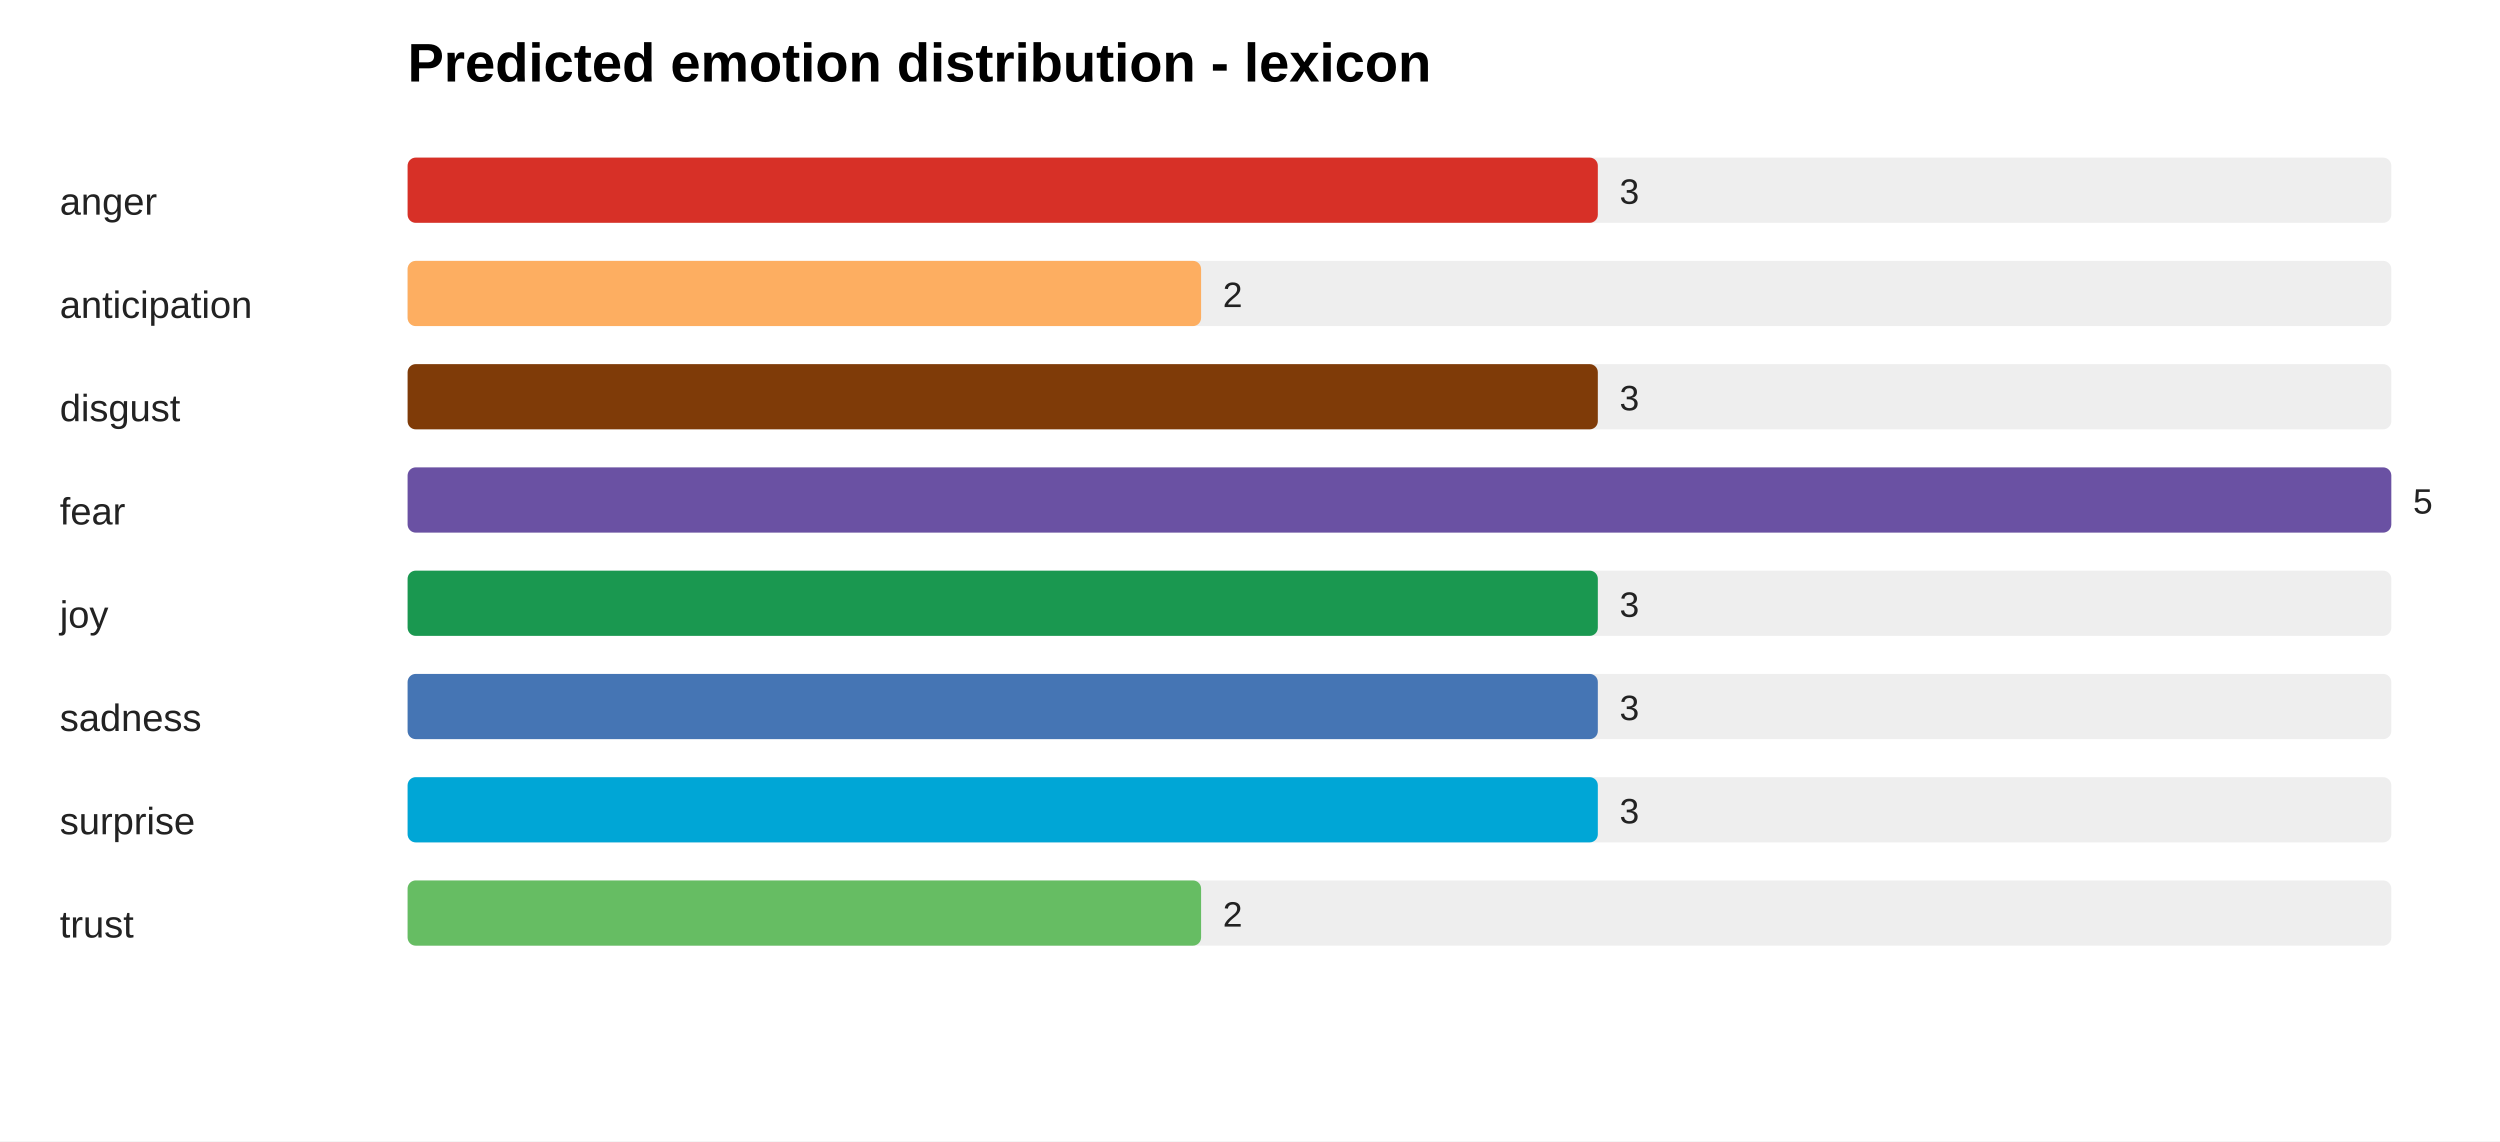
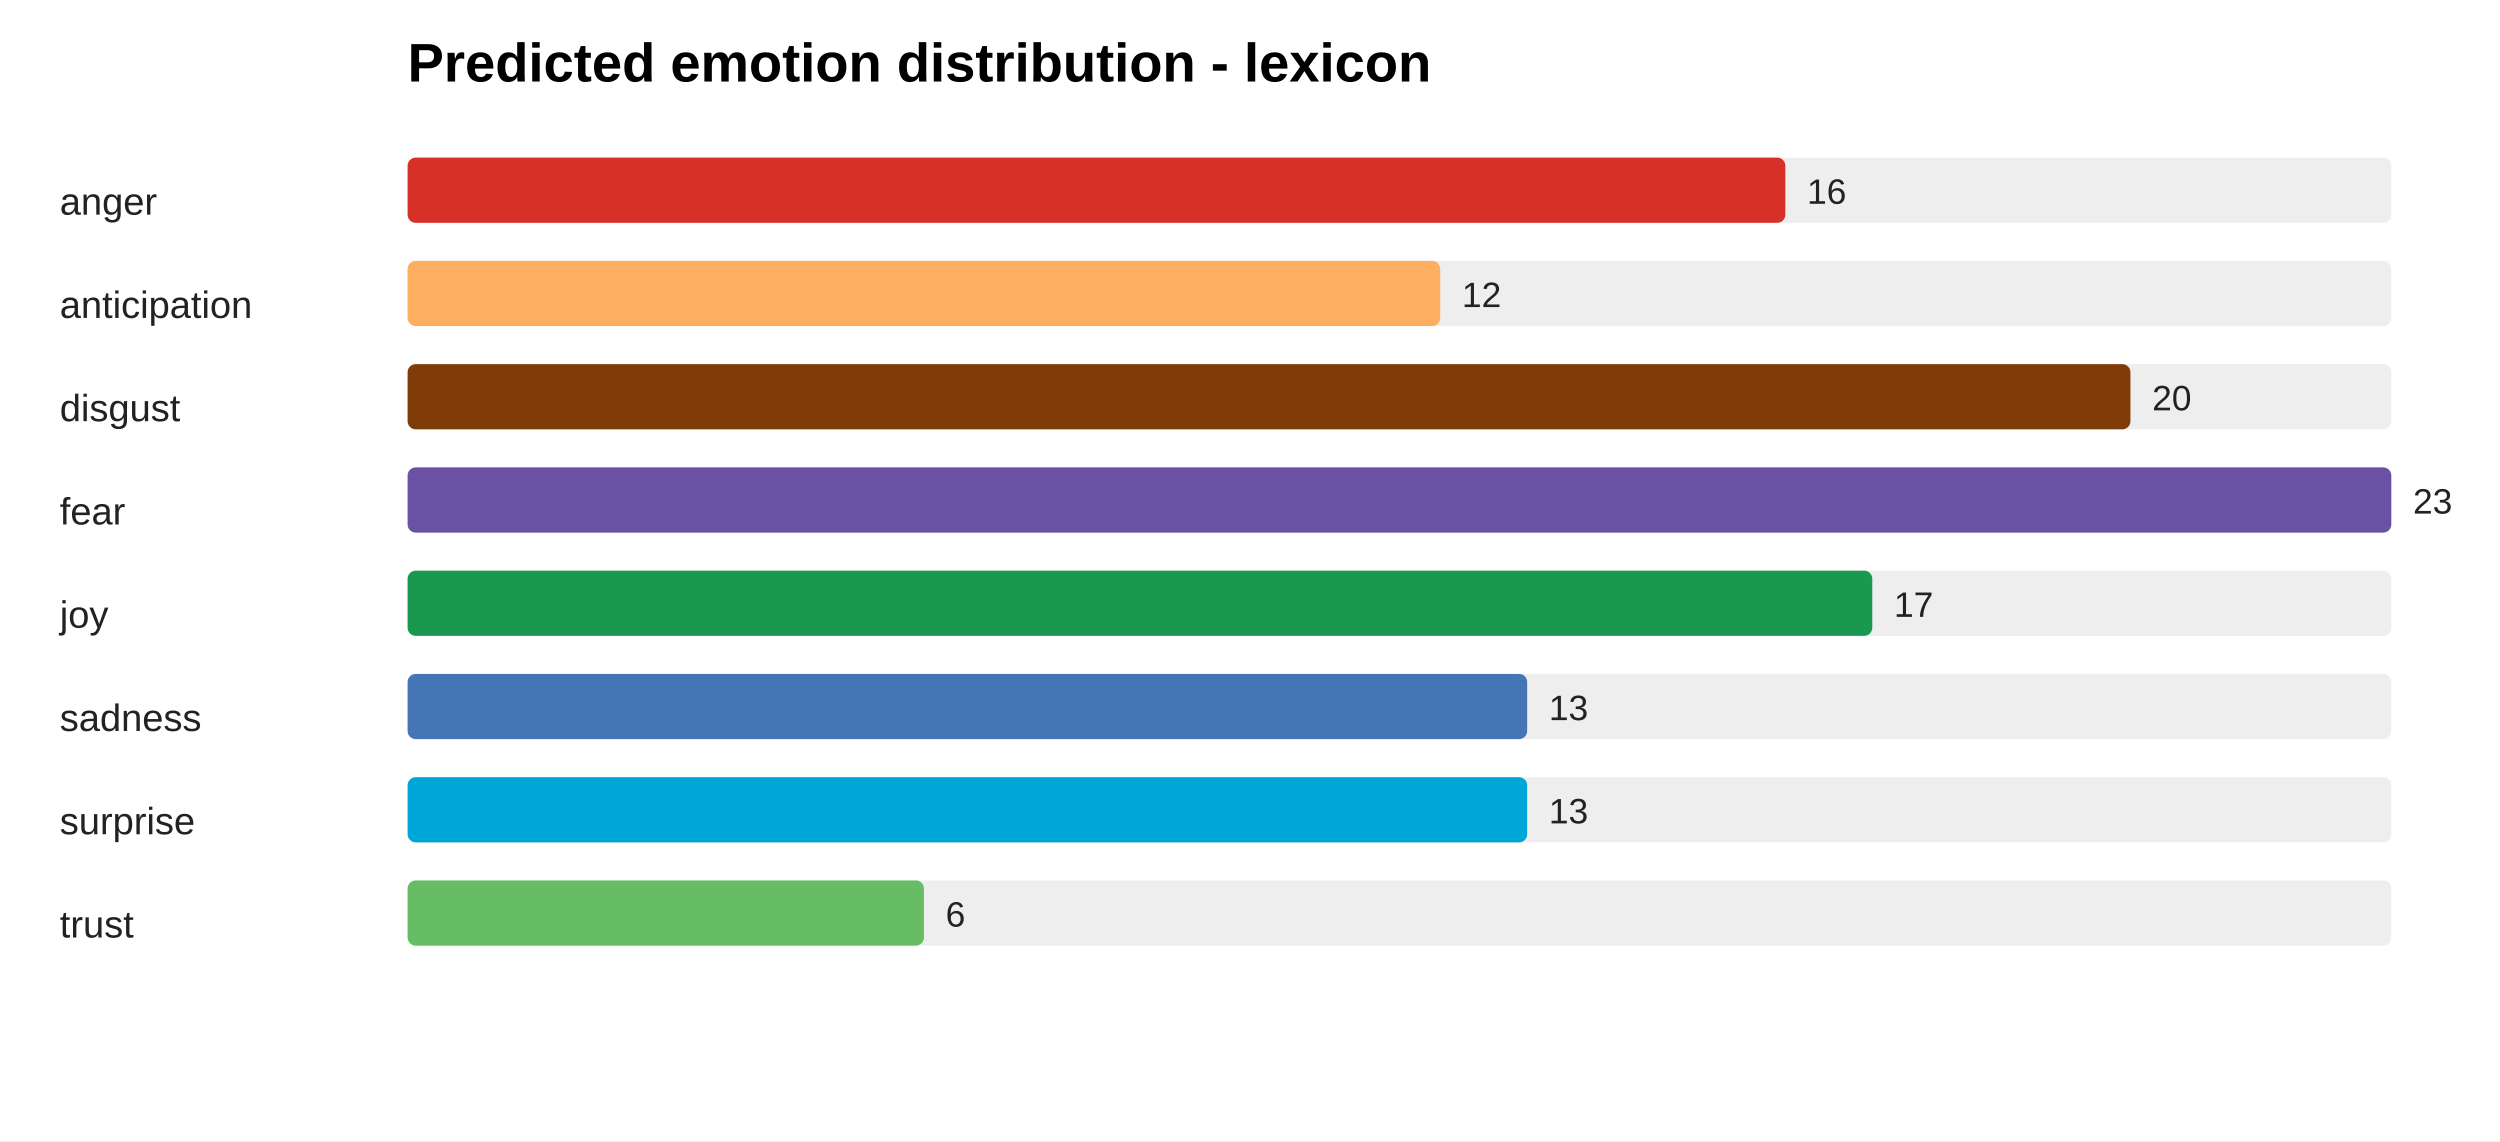
<svg xmlns="http://www.w3.org/2000/svg" width="920" height="420" viewBox="0 0 920 420">
  <rect width="100%" height="100%" fill="#ffffff" />
  <text x="150" y="30" font-family="Arial, sans-serif" font-size="20" font-weight="700">Predicted emotion distribution - lexicon</text>
  <text x="22" y="79" font-family="Arial, sans-serif" font-size="14" fill="#222">anger</text>
  <rect x="150" y="58" width="730" height="24" rx="3" fill="#eeeeee" />
-   <rect x="150" y="58" width="438" height="24" rx="3" fill="#d73027" />
-   <text x="596" y="75" font-family="Arial, sans-serif" font-size="13" fill="#222">3</text>
+   <rect x="150" y="58" width="507" height="24" rx="3" fill="#d73027" />
+   <text x="665" y="75" font-family="Arial, sans-serif" font-size="13" fill="#222">16</text>
  <text x="22" y="117" font-family="Arial, sans-serif" font-size="14" fill="#222">anticipation</text>
  <rect x="150" y="96" width="730" height="24" rx="3" fill="#eeeeee" />
-   <rect x="150" y="96" width="292" height="24" rx="3" fill="#fdae61" />
-   <text x="450" y="113" font-family="Arial, sans-serif" font-size="13" fill="#222">2</text>
+   <rect x="150" y="96" width="380" height="24" rx="3" fill="#fdae61" />
+   <text x="538" y="113" font-family="Arial, sans-serif" font-size="13" fill="#222">12</text>
  <text x="22" y="155" font-family="Arial, sans-serif" font-size="14" fill="#222">disgust</text>
  <rect x="150" y="134" width="730" height="24" rx="3" fill="#eeeeee" />
-   <rect x="150" y="134" width="438" height="24" rx="3" fill="#7f3b08" />
-   <text x="596" y="151" font-family="Arial, sans-serif" font-size="13" fill="#222">3</text>
+   <rect x="150" y="134" width="634" height="24" rx="3" fill="#7f3b08" />
+   <text x="792" y="151" font-family="Arial, sans-serif" font-size="13" fill="#222">20</text>
  <text x="22" y="193" font-family="Arial, sans-serif" font-size="14" fill="#222">fear</text>
  <rect x="150" y="172" width="730" height="24" rx="3" fill="#eeeeee" />
  <rect x="150" y="172" width="730" height="24" rx="3" fill="#6a51a3" />
-   <text x="888" y="189" font-family="Arial, sans-serif" font-size="13" fill="#222">5</text>
+   <text x="888" y="189" font-family="Arial, sans-serif" font-size="13" fill="#222">23</text>
  <text x="22" y="231" font-family="Arial, sans-serif" font-size="14" fill="#222">joy</text>
  <rect x="150" y="210" width="730" height="24" rx="3" fill="#eeeeee" />
-   <rect x="150" y="210" width="438" height="24" rx="3" fill="#1a9850" />
-   <text x="596" y="227" font-family="Arial, sans-serif" font-size="13" fill="#222">3</text>
+   <rect x="150" y="210" width="539" height="24" rx="3" fill="#1a9850" />
+   <text x="697" y="227" font-family="Arial, sans-serif" font-size="13" fill="#222">17</text>
  <text x="22" y="269" font-family="Arial, sans-serif" font-size="14" fill="#222">sadness</text>
  <rect x="150" y="248" width="730" height="24" rx="3" fill="#eeeeee" />
-   <rect x="150" y="248" width="438" height="24" rx="3" fill="#4575b4" />
-   <text x="596" y="265" font-family="Arial, sans-serif" font-size="13" fill="#222">3</text>
+   <rect x="150" y="248" width="412" height="24" rx="3" fill="#4575b4" />
+   <text x="570" y="265" font-family="Arial, sans-serif" font-size="13" fill="#222">13</text>
  <text x="22" y="307" font-family="Arial, sans-serif" font-size="14" fill="#222">surprise</text>
  <rect x="150" y="286" width="730" height="24" rx="3" fill="#eeeeee" />
-   <rect x="150" y="286" width="438" height="24" rx="3" fill="#00a6d6" />
-   <text x="596" y="303" font-family="Arial, sans-serif" font-size="13" fill="#222">3</text>
+   <rect x="150" y="286" width="412" height="24" rx="3" fill="#00a6d6" />
+   <text x="570" y="303" font-family="Arial, sans-serif" font-size="13" fill="#222">13</text>
  <text x="22" y="345" font-family="Arial, sans-serif" font-size="14" fill="#222">trust</text>
  <rect x="150" y="324" width="730" height="24" rx="3" fill="#eeeeee" />
-   <rect x="150" y="324" width="292" height="24" rx="3" fill="#66bd63" />
-   <text x="450" y="341" font-family="Arial, sans-serif" font-size="13" fill="#222">2</text>
+   <rect x="150" y="324" width="190" height="24" rx="3" fill="#66bd63" />
+   <text x="348" y="341" font-family="Arial, sans-serif" font-size="13" fill="#222">6</text>
</svg>
